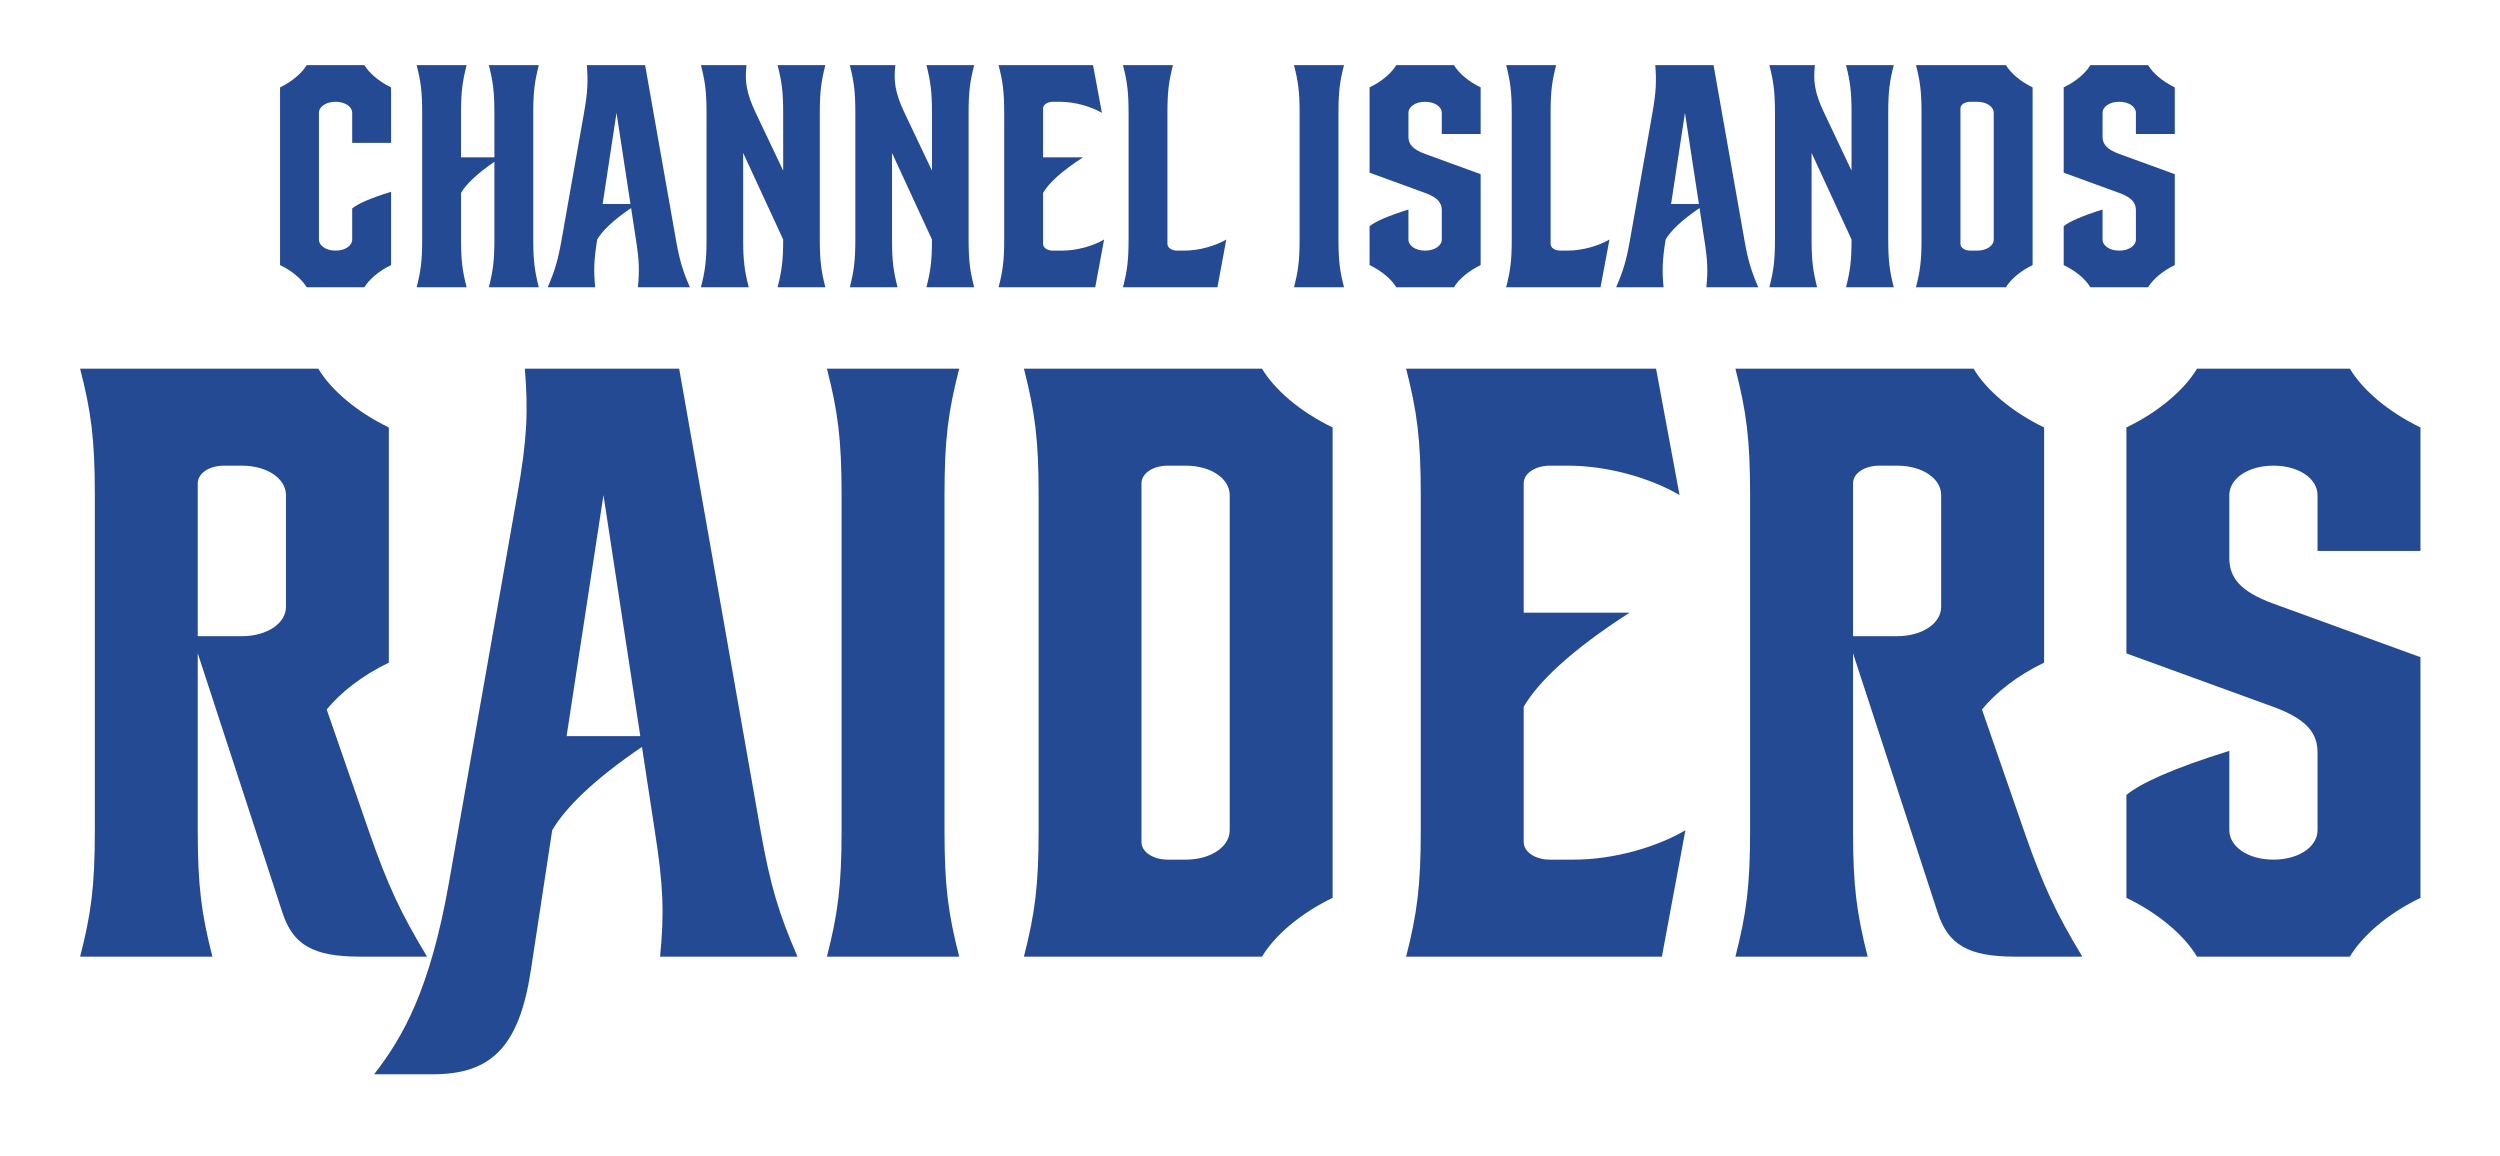
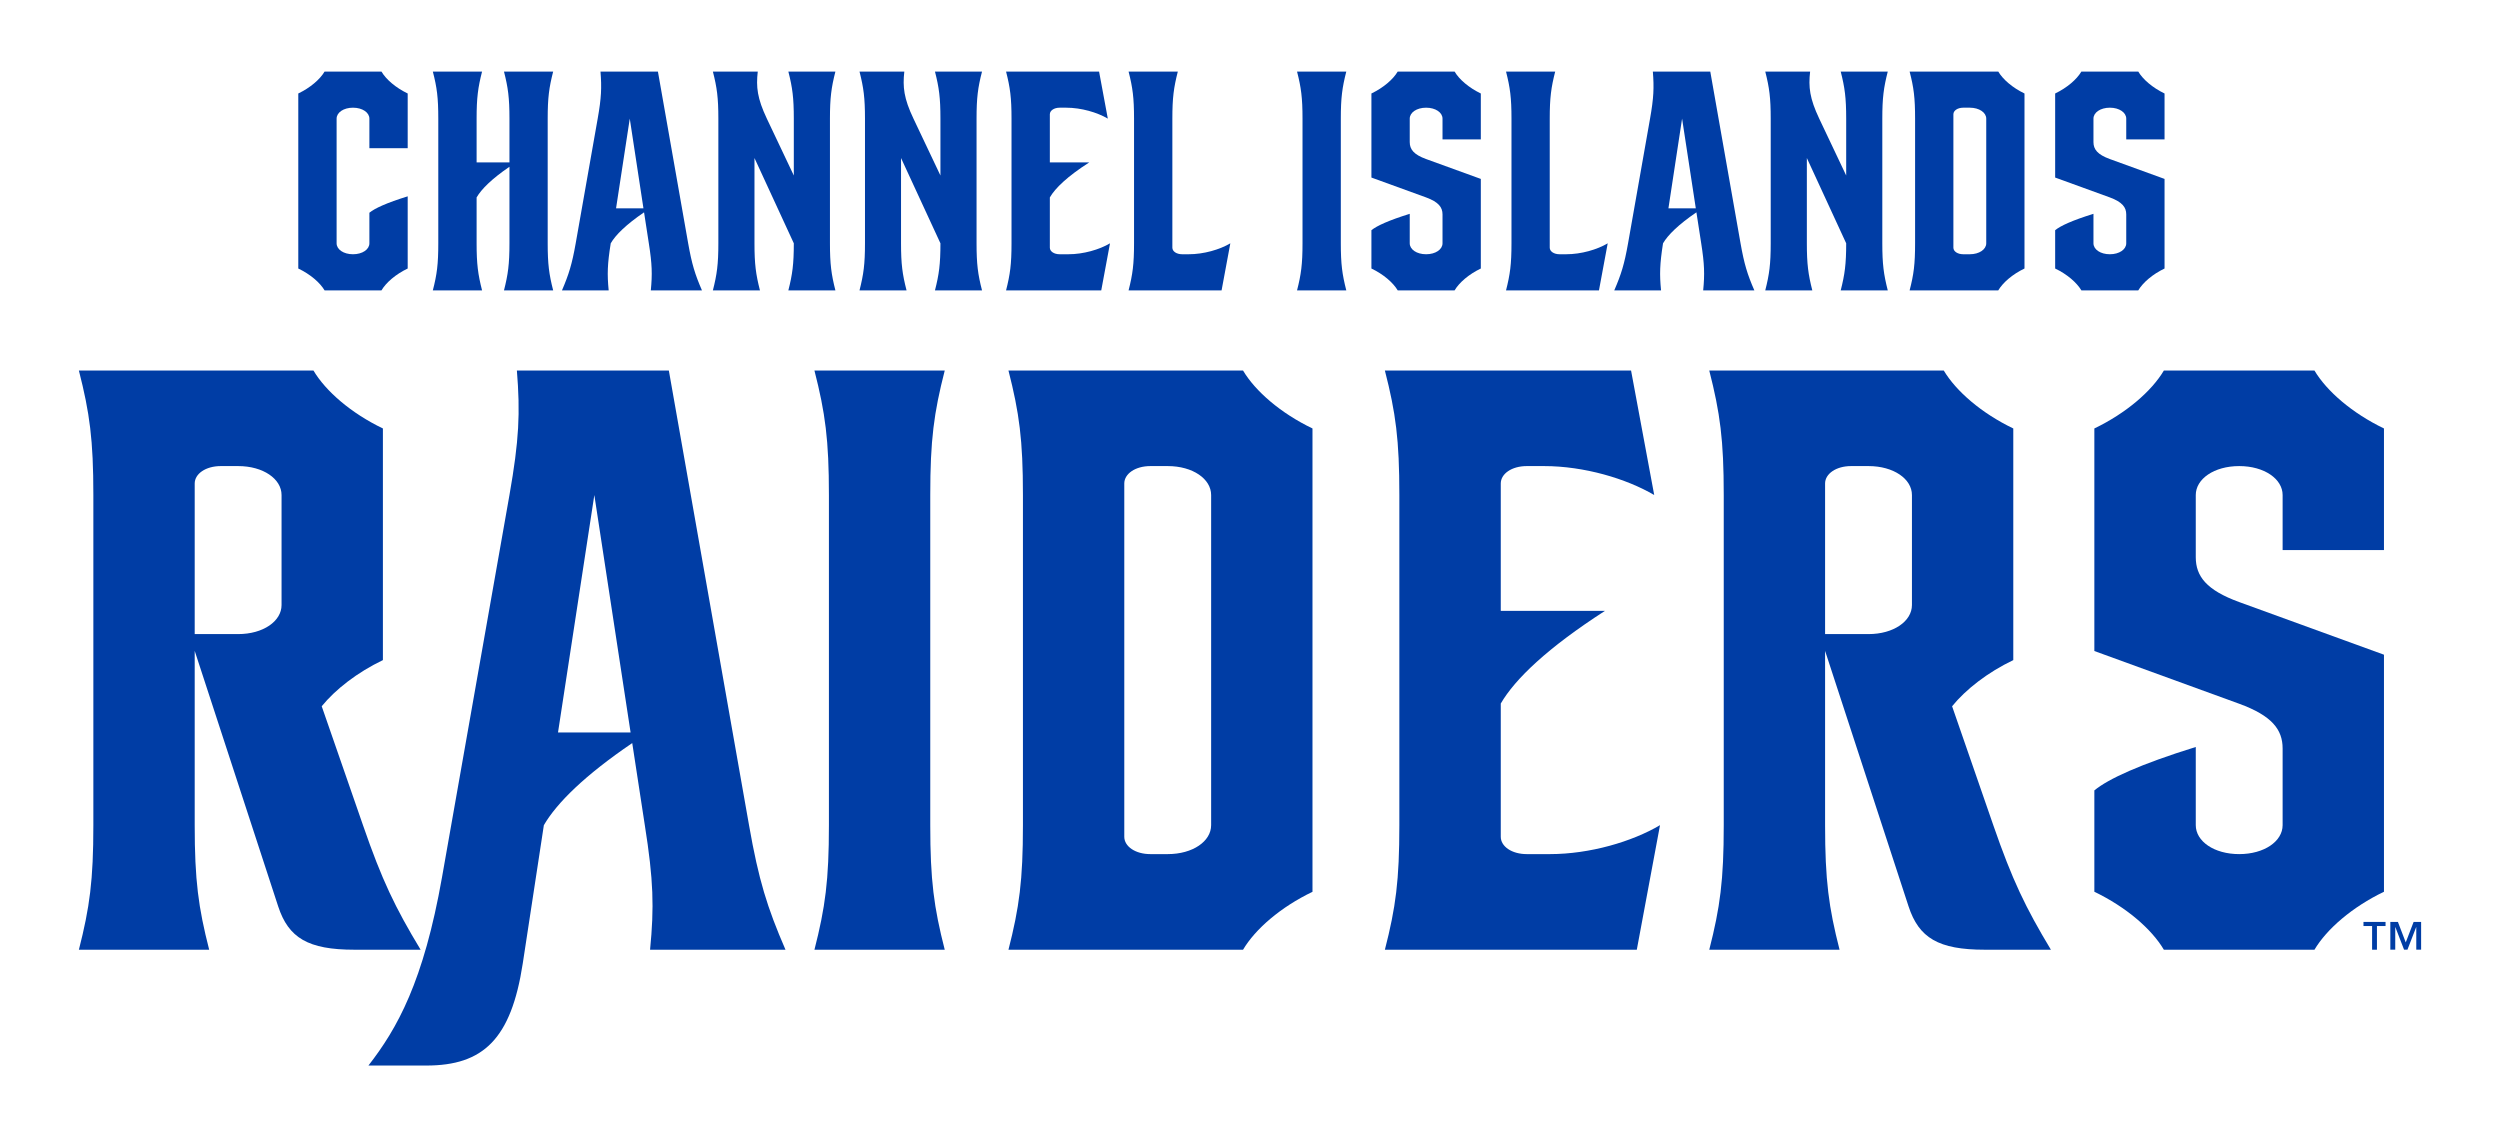
- <svg xmlns="http://www.w3.org/2000/svg" width="152" height="70.25" viewBox="0 0 152 70.25">
-   <path fill-rule="nonzero" fill="#244a94" d="M 34.449 44.758 L 36.691 30.102 L 38.93 44.758 Z M 48.488 58.164 C 47.355 55.543 46.84 53.879 46.238 50.477 L 41.293 22.414 L 31.91 22.414 C 32.121 25.035 32.051 26.699 31.449 30.102 L 27.293 53.684 C 26.152 60.145 24.52 63.035 22.746 65.316 L 26.316 65.316 C 29.84 65.316 31.559 63.684 32.273 59.012 L 33.574 50.477 C 34.379 49.105 36.098 47.406 39.031 45.41 L 39.805 50.477 C 40.344 53.879 40.387 55.543 40.133 58.164 Z M 48.488 58.164 " />
-   <path fill-rule="nonzero" fill="#244a94" d="M 95.68 52.266 L 94.25 52.266 C 93.32 52.266 92.641 51.789 92.641 51.195 L 92.641 42.969 C 93.531 41.449 95.535 39.531 99.078 37.25 L 92.641 37.25 L 92.641 29.387 C 92.641 28.789 93.32 28.312 94.25 28.312 L 95.324 28.312 C 97.781 28.312 100.391 29.082 102.117 30.102 L 100.688 22.414 L 85.492 22.414 C 86.16 25.035 86.383 26.699 86.383 30.102 L 86.383 50.477 C 86.383 53.879 86.16 55.543 85.492 58.164 L 101.043 58.164 L 102.473 50.477 C 100.75 51.496 98.137 52.266 95.68 52.266 " />
-   <path fill-rule="nonzero" fill="#244a94" d="M 129.285 48.332 C 130.152 47.621 132.102 46.719 135.543 45.652 L 135.543 50.477 C 135.543 51.473 136.676 52.266 138.223 52.266 C 139.773 52.266 140.906 51.473 140.906 50.477 L 140.906 45.746 C 140.906 44.578 140.25 43.719 138.223 42.98 L 129.285 39.727 L 129.285 25.988 C 131.25 25.047 132.82 23.688 133.578 22.414 L 142.871 22.414 C 143.629 23.688 145.199 25.047 147.164 25.988 L 147.164 33.496 L 140.906 33.496 L 140.906 30.102 C 140.906 29.105 139.773 28.312 138.223 28.312 C 136.676 28.312 135.543 29.105 135.543 30.102 L 135.543 33.941 C 135.543 35.109 136.199 35.965 138.223 36.703 L 147.164 39.957 L 147.164 54.59 C 145.199 55.531 143.629 56.891 142.871 58.164 L 133.578 58.164 C 132.82 56.891 131.25 55.531 129.285 54.59 Z M 129.285 48.332 " />
-   <path fill-rule="nonzero" fill="#244a94" d="M 58.32 22.414 C 57.648 25.035 57.426 26.699 57.426 30.102 L 57.426 50.48 C 57.426 53.879 57.648 55.543 58.32 58.164 L 50.277 58.164 C 50.945 55.543 51.168 53.879 51.168 50.48 L 51.168 30.102 C 51.168 26.699 50.945 25.035 50.277 22.414 Z M 58.32 22.414 " />
-   <path fill-rule="nonzero" fill="#244a94" d="M 12.023 29.387 C 12.023 28.789 12.699 28.312 13.633 28.312 L 14.703 28.312 C 16.254 28.312 17.387 29.105 17.387 30.102 L 17.387 36.895 C 17.387 37.887 16.254 38.68 14.703 38.68 L 12.023 38.68 Z M 22.41 50.48 L 19.863 43.137 C 20.715 42.09 22.051 41.051 23.641 40.289 L 23.641 25.988 C 21.68 25.047 20.109 23.688 19.352 22.414 L 4.871 22.414 C 5.543 25.035 5.766 26.699 5.766 30.102 L 5.766 50.48 C 5.766 53.879 5.543 55.543 4.871 58.164 L 12.914 58.164 C 12.246 55.543 12.023 53.879 12.023 50.48 L 12.023 39.719 L 17.172 55.488 C 17.809 57.438 19.02 58.164 21.883 58.164 L 25.965 58.164 C 24.387 55.543 23.586 53.879 22.41 50.48 " />
-   <path fill-rule="nonzero" fill="#244a94" d="M 112.664 29.387 C 112.664 28.789 113.34 28.312 114.27 28.312 L 115.344 28.312 C 116.895 28.312 118.023 29.105 118.023 30.102 L 118.023 36.895 C 118.023 37.887 116.895 38.68 115.344 38.68 L 112.664 38.68 Z M 123.047 50.48 L 120.504 43.137 C 121.355 42.09 122.688 41.051 124.281 40.289 L 124.281 25.988 C 122.32 25.047 120.746 23.688 119.992 22.414 L 105.512 22.414 C 106.184 25.035 106.406 26.699 106.406 30.102 L 106.406 50.48 C 106.406 53.879 106.184 55.543 105.512 58.164 L 113.555 58.164 C 112.887 55.543 112.664 53.879 112.664 50.48 L 112.664 39.719 L 117.812 55.488 C 118.449 57.438 119.66 58.164 122.523 58.164 L 126.605 58.164 C 125.027 55.543 124.227 53.879 123.047 50.48 " />
-   <path fill-rule="nonzero" fill="#244a94" d="M 74.766 50.48 C 74.766 51.473 73.637 52.266 72.086 52.266 L 71.012 52.266 C 70.082 52.266 69.402 51.789 69.402 51.195 L 69.402 29.387 C 69.402 28.789 70.082 28.312 71.012 28.312 L 72.086 28.312 C 73.637 28.312 74.766 29.105 74.766 30.102 Z M 76.73 22.414 L 62.254 22.414 C 62.922 25.035 63.148 26.699 63.148 30.102 L 63.148 50.48 C 63.148 53.879 62.922 55.543 62.254 58.164 L 76.73 58.164 C 77.488 56.891 79.059 55.531 81.023 54.59 L 81.023 25.988 C 79.059 25.047 77.488 23.688 76.73 22.414 " />
-   <path fill-rule="nonzero" fill="#244a94" d="M 36.641 12.402 L 37.484 6.863 L 38.332 12.402 Z M 41.945 17.465 C 41.516 16.477 41.32 15.848 41.094 14.562 L 39.223 3.961 L 35.68 3.961 C 35.758 4.949 35.734 5.578 35.508 6.863 L 34.148 14.562 C 33.922 15.848 33.727 16.477 33.301 17.465 L 36.188 17.465 C 36.09 16.477 36.105 15.848 36.309 14.562 C 36.613 14.043 37.262 13.402 38.371 12.648 L 38.664 14.562 C 38.867 15.848 38.883 16.477 38.785 17.465 Z M 41.945 17.465 " />
-   <path fill-rule="nonzero" fill="#244a94" d="M 101.602 12.402 L 102.445 6.863 L 103.293 12.402 Z M 106.902 17.465 C 106.477 16.477 106.281 15.848 106.055 14.562 L 104.184 3.961 L 100.641 3.961 C 100.719 4.949 100.691 5.578 100.469 6.863 L 99.109 14.562 C 98.883 15.848 98.688 16.477 98.262 17.465 L 101.145 17.465 C 101.051 16.477 101.066 15.848 101.27 14.562 C 101.574 14.043 102.223 13.402 103.332 12.648 L 103.621 14.562 C 103.828 15.848 103.844 16.477 103.746 17.465 Z M 106.902 17.465 " />
-   <path fill-rule="nonzero" fill="#244a94" d="M 32.422 6.863 C 32.422 5.582 32.508 4.949 32.758 3.961 L 29.723 3.961 C 29.973 4.949 30.059 5.582 30.059 6.863 L 30.059 9.566 L 28.031 9.566 L 28.031 6.863 C 28.031 5.582 28.117 4.949 28.371 3.961 L 25.332 3.961 C 25.586 4.949 25.668 5.582 25.668 6.863 L 25.668 14.562 C 25.668 15.848 25.586 16.477 25.332 17.465 L 28.371 17.465 C 28.117 16.477 28.031 15.848 28.031 14.562 L 28.031 11.727 C 28.332 11.215 28.973 10.578 30.059 9.836 L 30.059 14.562 C 30.059 15.848 29.973 16.477 29.723 17.465 L 32.758 17.465 C 32.508 16.477 32.422 15.848 32.422 14.562 Z M 32.422 6.863 " />
-   <path fill-rule="nonzero" fill="#244a94" d="M 81.715 3.961 C 81.461 4.953 81.379 5.578 81.379 6.863 L 81.379 14.562 C 81.379 15.848 81.461 16.477 81.715 17.465 L 78.676 17.465 C 78.93 16.477 79.016 15.848 79.016 14.562 L 79.016 6.863 C 79.016 5.578 78.93 4.953 78.676 3.961 Z M 81.715 3.961 " />
-   <path fill-rule="nonzero" fill="#244a94" d="M 121.219 14.562 C 121.219 14.938 120.793 15.238 120.207 15.238 L 119.801 15.238 C 119.449 15.238 119.195 15.059 119.195 14.832 L 119.195 6.594 C 119.195 6.367 119.449 6.188 119.801 6.188 L 120.207 6.188 C 120.793 6.188 121.219 6.488 121.219 6.863 Z M 121.961 3.961 L 116.492 3.961 C 116.746 4.949 116.828 5.578 116.828 6.863 L 116.828 14.562 C 116.828 15.848 116.746 16.477 116.492 17.465 L 121.961 17.465 C 122.25 16.984 122.84 16.473 123.582 16.117 L 123.582 5.312 C 122.84 4.957 122.25 4.441 121.961 3.961 " />
-   <path fill-rule="nonzero" fill="#244a94" d="M 64.566 15.238 L 64.023 15.238 C 63.672 15.238 63.418 15.059 63.418 14.832 L 63.418 11.727 C 63.754 11.152 64.512 10.426 65.848 9.566 L 63.418 9.566 L 63.418 6.594 C 63.418 6.371 63.672 6.188 64.023 6.188 L 64.43 6.188 C 65.359 6.188 66.344 6.48 66.996 6.863 L 66.457 3.961 L 60.715 3.961 C 60.969 4.949 61.055 5.578 61.055 6.863 L 61.055 14.562 C 61.055 15.848 60.969 16.477 60.715 17.465 L 66.59 17.465 L 67.129 14.562 C 66.48 14.945 65.492 15.238 64.566 15.238 " />
-   <path fill-rule="nonzero" fill="#244a94" d="M 71.992 15.238 L 71.586 15.238 C 71.234 15.238 70.98 15.059 70.98 14.832 L 70.98 6.863 C 70.98 5.578 71.062 4.949 71.316 3.961 L 68.277 3.961 C 68.531 4.949 68.617 5.578 68.617 6.863 L 68.617 14.562 C 68.617 15.848 68.531 16.477 68.277 17.465 L 74.02 17.465 L 74.559 14.562 C 73.906 14.945 72.922 15.238 71.992 15.238 " />
-   <path fill-rule="nonzero" fill="#244a94" d="M 95.289 15.238 L 94.883 15.238 C 94.531 15.238 94.277 15.059 94.277 14.832 L 94.277 6.863 C 94.277 5.578 94.359 4.949 94.613 3.961 L 91.574 3.961 C 91.828 4.949 91.914 5.578 91.914 6.863 L 91.914 14.562 C 91.914 15.848 91.828 16.477 91.574 17.465 L 97.312 17.465 L 97.855 14.562 C 97.203 14.945 96.219 15.238 95.289 15.238 " />
-   <path fill-rule="nonzero" fill="#244a94" d="M 23.777 8.688 L 23.777 5.312 C 23.039 4.957 22.445 4.441 22.156 3.961 L 18.645 3.961 C 18.359 4.441 17.766 4.957 17.027 5.312 L 17.027 16.117 C 17.766 16.473 18.359 16.984 18.645 17.465 L 22.156 17.465 C 22.445 16.984 23.039 16.473 23.777 16.117 L 23.777 11.66 C 22.477 12.062 21.742 12.402 21.414 12.672 L 21.414 14.562 C 21.414 14.938 20.988 15.238 20.402 15.238 C 19.816 15.238 19.391 14.938 19.391 14.562 L 19.391 6.863 C 19.391 6.488 19.816 6.188 20.402 6.188 C 20.988 6.188 21.414 6.488 21.414 6.863 L 21.414 8.688 Z M 23.777 8.688 " />
-   <path fill-rule="nonzero" fill="#244a94" d="M 83.27 13.754 C 83.598 13.484 84.332 13.145 85.633 12.738 L 85.633 14.562 C 85.633 14.938 86.059 15.238 86.645 15.238 C 87.23 15.238 87.66 14.938 87.66 14.562 L 87.66 12.773 C 87.66 12.332 87.41 12.008 86.645 11.73 L 83.27 10.5 L 83.27 5.312 C 84.012 4.957 84.605 4.441 84.891 3.961 L 88.402 3.961 C 88.688 4.441 89.281 4.957 90.023 5.312 L 90.023 8.148 L 87.66 8.148 L 87.66 6.863 C 87.66 6.488 87.23 6.188 86.645 6.188 C 86.059 6.188 85.633 6.488 85.633 6.863 L 85.633 8.316 C 85.633 8.754 85.879 9.078 86.645 9.359 L 90.023 10.59 L 90.023 16.117 C 89.281 16.473 88.688 16.984 88.402 17.465 L 84.891 17.465 C 84.605 16.984 84.012 16.473 83.27 16.117 Z M 83.27 13.754 " />
-   <path fill-rule="nonzero" fill="#244a94" d="M 125.473 13.754 C 125.801 13.484 126.535 13.145 127.836 12.738 L 127.836 14.562 C 127.836 14.938 128.262 15.238 128.848 15.238 C 129.434 15.238 129.863 14.938 129.863 14.562 L 129.863 12.773 C 129.863 12.332 129.613 12.008 128.848 11.73 L 125.473 10.5 L 125.473 5.312 C 126.215 4.957 126.809 4.441 127.094 3.961 L 130.605 3.961 C 130.891 4.441 131.484 4.957 132.227 5.312 L 132.227 8.148 L 129.863 8.148 L 129.863 6.863 C 129.863 6.488 129.434 6.188 128.848 6.188 C 128.262 6.188 127.836 6.488 127.836 6.863 L 127.836 8.316 C 127.836 8.754 128.082 9.078 128.848 9.359 L 132.227 10.59 L 132.227 16.117 C 131.484 16.473 130.891 16.984 130.605 17.465 L 127.094 17.465 C 126.809 16.984 126.215 16.473 125.473 16.117 Z M 125.473 13.754 " />
-   <path fill-rule="nonzero" fill="#244a94" d="M 49.844 6.863 C 49.844 5.582 49.93 4.949 50.18 3.961 L 47.277 3.961 C 47.531 4.949 47.617 5.582 47.617 6.863 L 47.617 10.375 L 45.949 6.863 C 45.359 5.617 45.281 4.91 45.387 3.961 L 42.617 3.961 C 42.871 4.949 42.957 5.582 42.957 6.863 L 42.957 14.562 C 42.957 15.848 42.871 16.477 42.617 17.465 L 45.523 17.465 C 45.27 16.477 45.184 15.848 45.184 14.562 L 45.184 9.297 L 47.617 14.562 C 47.617 15.848 47.531 16.477 47.277 17.465 L 50.18 17.465 C 49.93 16.477 49.844 15.848 49.844 14.562 Z M 49.844 6.863 " />
-   <path fill-rule="nonzero" fill="#244a94" d="M 58.891 6.863 C 58.891 5.582 58.977 4.949 59.23 3.961 L 56.328 3.961 C 56.578 4.949 56.664 5.582 56.664 6.863 L 56.664 10.375 L 54.996 6.863 C 54.406 5.617 54.328 4.91 54.438 3.961 L 51.668 3.961 C 51.922 4.949 52.004 5.582 52.004 6.863 L 52.004 14.562 C 52.004 15.848 51.922 16.477 51.668 17.465 L 54.57 17.465 C 54.316 16.477 54.234 15.848 54.234 14.562 L 54.234 9.297 L 56.664 14.562 C 56.664 15.848 56.578 16.477 56.328 17.465 L 59.23 17.465 C 58.977 16.477 58.891 15.848 58.891 14.562 Z M 58.891 6.863 " />
-   <path fill-rule="nonzero" fill="#244a94" d="M 114.805 6.863 C 114.805 5.582 114.887 4.949 115.141 3.961 L 112.238 3.961 C 112.492 4.949 112.574 5.582 112.574 6.863 L 112.574 10.375 L 110.91 6.863 C 110.316 5.617 110.238 4.91 110.348 3.961 L 107.578 3.961 C 107.832 4.949 107.918 5.582 107.918 6.863 L 107.918 14.562 C 107.918 15.848 107.832 16.477 107.578 17.465 L 110.48 17.465 C 110.23 16.477 110.145 15.848 110.145 14.562 L 110.145 9.297 L 112.574 14.562 C 112.574 15.848 112.492 16.477 112.238 17.465 L 115.141 17.465 C 114.887 16.477 114.805 15.848 114.805 14.562 Z M 114.805 6.863 " />
+ <svg xmlns="http://www.w3.org/2000/svg" width="143" height="65.5" viewBox="0 0 143 65.5">
+   <path fill-rule="nonzero" fill="#003da5" d="M 31.918 41.898 L 33.996 28.316 L 36.07 41.898 Z M 38.258 21.195 L 29.566 21.195 C 29.762 23.625 29.695 25.164 29.141 28.316 L 25.285 50.168 C 24.23 56.156 22.719 58.836 21.074 60.949 L 24.383 60.949 C 27.645 60.949 29.238 59.438 29.902 55.109 L 31.109 47.199 C 31.852 45.926 33.445 44.352 36.164 42.504 L 36.883 47.199 C 37.383 50.352 37.422 51.895 37.184 54.324 L 44.93 54.324 C 43.879 51.895 43.398 50.352 42.844 47.199 Z M 38.258 21.195 " />
+   <path fill-rule="nonzero" fill="#003da5" d="M 87.332 48.855 C 86.469 48.855 85.844 48.414 85.844 47.863 L 85.844 40.242 C 86.664 38.832 88.527 37.055 91.805 34.941 L 85.844 34.941 L 85.844 27.656 C 85.844 27.102 86.469 26.66 87.332 26.66 L 88.324 26.66 C 90.605 26.66 93.023 27.375 94.621 28.316 L 93.297 21.195 L 79.215 21.195 C 79.84 23.625 80.043 25.164 80.043 28.316 L 80.043 47.199 C 80.043 50.352 79.84 51.895 79.215 54.324 L 93.625 54.324 L 94.953 47.199 C 93.355 48.145 90.934 48.855 88.656 48.855 Z M 87.332 48.855 " />
+   <path fill-rule="nonzero" fill="#003da5" d="M 136.363 37.449 L 128.082 34.438 C 126.203 33.754 125.598 32.957 125.598 31.875 L 125.598 28.316 C 125.598 27.395 126.645 26.66 128.082 26.66 C 129.516 26.66 130.566 27.395 130.566 28.316 L 130.566 31.465 L 136.363 31.465 L 136.363 24.508 C 134.543 23.633 133.09 22.375 132.387 21.195 L 123.773 21.195 C 123.074 22.375 121.617 23.633 119.797 24.508 L 119.797 37.238 L 128.082 40.254 C 129.957 40.938 130.566 41.734 130.566 42.812 L 130.566 47.199 C 130.566 48.121 129.516 48.855 128.082 48.855 C 126.645 48.855 125.598 48.121 125.598 47.199 L 125.598 42.727 C 122.406 43.719 120.598 44.551 119.797 45.211 L 119.797 51.008 C 121.617 51.883 123.074 53.141 123.773 54.324 L 132.387 54.324 C 133.09 53.141 134.543 51.883 136.363 51.008 Z M 136.363 37.449 " />
+   <path fill-rule="nonzero" fill="#003da5" d="M 54.039 21.195 L 46.586 21.195 C 47.207 23.621 47.414 25.164 47.414 28.316 L 47.414 47.199 C 47.414 50.352 47.207 51.895 46.586 54.324 L 54.039 54.324 C 53.418 51.895 53.211 50.352 53.211 47.199 L 53.211 28.316 C 53.211 25.164 53.418 23.621 54.039 21.195 " />
+   <path fill-rule="nonzero" fill="#003da5" d="M 16.105 34.609 C 16.105 35.531 15.059 36.27 13.621 36.27 L 11.137 36.27 L 11.137 27.656 C 11.137 27.102 11.766 26.66 12.629 26.66 L 13.621 26.66 C 15.059 26.66 16.105 27.395 16.105 28.316 Z M 20.762 47.199 L 18.402 40.398 C 19.191 39.43 20.43 38.465 21.902 37.758 L 21.902 24.508 C 20.086 23.637 18.629 22.375 17.93 21.195 L 4.512 21.195 C 5.133 23.625 5.34 25.164 5.34 28.316 L 5.34 47.199 C 5.34 50.352 5.133 51.895 4.512 54.324 L 11.965 54.324 C 11.344 51.895 11.137 50.352 11.137 47.199 L 11.137 37.23 L 15.91 51.84 C 16.5 53.648 17.621 54.324 20.277 54.324 L 24.059 54.324 C 22.594 51.895 21.852 50.352 20.762 47.199 " />
+   <path fill-rule="nonzero" fill="#003da5" d="M 109.363 34.609 C 109.363 35.531 108.316 36.27 106.879 36.27 L 104.395 36.27 L 104.395 27.656 C 104.395 27.102 105.023 26.66 105.883 26.66 L 106.879 26.66 C 108.316 26.66 109.363 27.395 109.363 28.316 Z M 111.66 40.398 C 112.449 39.43 113.684 38.465 115.16 37.758 L 115.16 24.508 C 113.344 23.637 111.887 22.375 111.184 21.195 L 97.77 21.195 C 98.391 23.625 98.598 25.164 98.598 28.316 L 98.598 47.199 C 98.598 50.352 98.391 51.895 97.77 54.324 L 105.223 54.324 C 104.602 51.895 104.395 50.352 104.395 47.199 L 104.395 37.23 L 109.168 51.84 C 109.758 53.648 110.879 54.324 113.531 54.324 L 117.312 54.324 C 115.852 51.895 115.109 50.352 114.016 47.199 Z M 111.66 40.398 " />
+   <path fill-rule="nonzero" fill="#003da5" d="M 69.277 47.199 C 69.277 48.121 68.23 48.855 66.793 48.855 L 65.801 48.855 C 64.938 48.855 64.309 48.414 64.309 47.863 L 64.309 27.656 C 64.309 27.102 64.938 26.66 65.801 26.66 L 66.793 26.66 C 68.23 26.66 69.277 27.395 69.277 28.316 Z M 71.102 21.195 L 57.684 21.195 C 58.305 23.625 58.512 25.164 58.512 28.316 L 58.512 47.199 C 58.512 50.352 58.305 51.895 57.684 54.324 L 71.102 54.324 C 71.801 53.141 73.258 51.883 75.074 51.012 L 75.074 24.508 C 73.258 23.637 71.801 22.375 71.102 21.195 " />
+   <path fill-rule="nonzero" fill="#003da5" d="M 36.023 6.785 L 36.805 11.918 L 35.238 11.918 Z M 34.934 13.918 C 35.211 13.438 35.816 12.844 36.84 12.145 L 37.113 13.918 C 37.301 15.109 37.316 15.691 37.227 16.609 L 40.152 16.609 C 39.754 15.691 39.574 15.109 39.363 13.918 L 37.633 4.094 L 34.348 4.094 C 34.422 5.012 34.398 5.598 34.188 6.785 L 32.93 13.918 C 32.719 15.109 32.539 15.691 32.145 16.609 L 34.816 16.609 C 34.727 15.691 34.742 15.109 34.934 13.918 " />
+   <path fill-rule="nonzero" fill="#003da5" d="M 95.434 11.918 L 96.215 6.785 L 97 11.918 Z M 100.348 16.609 C 99.949 15.691 99.77 15.109 99.559 13.918 L 97.828 4.094 L 94.543 4.094 C 94.617 5.012 94.594 5.594 94.383 6.785 L 93.125 13.918 C 92.914 15.109 92.734 15.691 92.336 16.609 L 95.012 16.609 C 94.922 15.691 94.938 15.109 95.125 13.918 C 95.406 13.438 96.008 12.844 97.035 12.145 L 97.309 13.918 C 97.496 15.109 97.512 15.691 97.422 16.609 Z M 100.348 16.609 " />
+   <path fill-rule="nonzero" fill="#003da5" d="M 24.758 16.609 L 27.574 16.609 C 27.34 15.691 27.262 15.109 27.262 13.918 L 27.262 11.293 C 27.539 10.816 28.133 10.227 29.141 9.539 L 29.141 13.918 C 29.141 15.109 29.062 15.691 28.828 16.609 L 31.641 16.609 C 31.406 15.691 31.328 15.109 31.328 13.918 L 31.328 6.785 C 31.328 5.594 31.406 5.012 31.641 4.094 L 28.828 4.094 C 29.062 5.012 29.141 5.594 29.141 6.785 L 29.141 9.289 L 27.262 9.289 L 27.262 6.785 C 27.262 5.594 27.34 5.012 27.574 4.094 L 24.758 4.094 C 24.996 5.012 25.07 5.594 25.07 6.785 L 25.07 13.918 C 25.07 15.109 24.996 15.691 24.758 16.609 " />
+   <path fill-rule="nonzero" fill="#003da5" d="M 77.008 4.094 L 74.191 4.094 C 74.426 5.012 74.504 5.594 74.504 6.785 L 74.504 13.918 C 74.504 15.109 74.426 15.691 74.191 16.609 L 77.008 16.609 C 76.773 15.691 76.695 15.109 76.695 13.918 L 76.695 6.785 C 76.695 5.594 76.773 5.012 77.008 4.094 " />
+   <path fill-rule="nonzero" fill="#003da5" d="M 111.734 6.535 C 111.734 6.328 111.973 6.16 112.297 6.16 L 112.672 6.16 C 113.215 6.16 113.613 6.438 113.613 6.785 L 113.613 13.918 C 113.613 14.266 113.215 14.543 112.672 14.543 L 112.297 14.543 C 111.973 14.543 111.734 14.379 111.734 14.168 Z M 109.23 16.609 L 114.301 16.609 C 114.566 16.164 115.113 15.688 115.801 15.359 L 115.801 5.348 C 115.113 5.016 114.566 4.543 114.301 4.094 L 109.23 4.094 C 109.469 5.012 109.543 5.594 109.543 6.785 L 109.543 13.918 C 109.543 15.109 109.469 15.691 109.23 16.609 " />
+   <path fill-rule="nonzero" fill="#003da5" d="M 57.547 16.609 L 62.992 16.609 L 63.492 13.918 C 62.887 14.277 61.973 14.543 61.113 14.543 L 60.613 14.543 C 60.289 14.543 60.051 14.379 60.051 14.168 L 60.051 11.293 C 60.359 10.758 61.062 10.086 62.305 9.289 L 60.051 9.289 L 60.051 6.535 C 60.051 6.328 60.289 6.16 60.613 6.16 L 60.988 6.16 C 61.848 6.16 62.762 6.43 63.367 6.785 L 62.867 4.094 L 57.547 4.094 C 57.781 5.012 57.859 5.594 57.859 6.785 L 57.859 13.918 C 57.859 15.109 57.781 15.691 57.547 16.609 " />
+   <path fill-rule="nonzero" fill="#003da5" d="M 64.555 16.609 L 69.875 16.609 L 70.375 13.918 C 69.77 14.277 68.855 14.543 67.996 14.543 L 67.621 14.543 C 67.297 14.543 67.059 14.379 67.059 14.168 L 67.059 6.785 C 67.059 5.594 67.137 5.012 67.371 4.094 L 64.555 4.094 C 64.789 5.012 64.867 5.594 64.867 6.785 L 64.867 13.918 C 64.867 15.109 64.789 15.691 64.555 16.609 " />
+   <path fill-rule="nonzero" fill="#003da5" d="M 86.145 16.609 L 91.461 16.609 L 91.961 13.918 C 91.359 14.277 90.445 14.543 89.586 14.543 L 89.207 14.543 C 88.883 14.543 88.645 14.379 88.645 14.168 L 88.645 6.785 C 88.645 5.594 88.723 5.012 88.957 4.094 L 86.145 4.094 C 86.379 5.012 86.457 5.594 86.457 6.785 L 86.457 13.918 C 86.457 15.109 86.379 15.691 86.145 16.609 " />
+   <path fill-rule="nonzero" fill="#003da5" d="M 18.566 16.609 L 21.82 16.609 C 22.082 16.164 22.633 15.688 23.32 15.359 L 23.32 11.23 C 22.117 11.602 21.434 11.918 21.129 12.168 L 21.129 13.918 C 21.129 14.266 20.734 14.543 20.191 14.543 C 19.648 14.543 19.254 14.266 19.254 13.918 L 19.254 6.785 C 19.254 6.438 19.648 6.16 20.191 6.16 C 20.734 6.16 21.129 6.438 21.129 6.785 L 21.129 8.477 L 23.32 8.477 L 23.32 5.348 C 22.633 5.016 22.082 4.543 21.82 4.094 L 18.566 4.094 C 18.301 4.543 17.75 5.016 17.062 5.348 L 17.062 15.359 C 17.75 15.688 18.301 16.164 18.566 16.609 " />
+   <path fill-rule="nonzero" fill="#003da5" d="M 79.949 16.609 L 83.203 16.609 C 83.465 16.164 84.016 15.688 84.703 15.359 L 84.703 10.234 L 81.574 9.098 C 80.863 8.84 80.637 8.539 80.637 8.129 L 80.637 6.785 C 80.637 6.438 81.031 6.16 81.574 6.16 C 82.117 6.16 82.512 6.438 82.512 6.785 L 82.512 7.973 L 84.703 7.973 L 84.703 5.348 C 84.016 5.016 83.465 4.543 83.203 4.094 L 79.949 4.094 C 79.684 4.543 79.133 5.016 78.445 5.348 L 78.445 10.156 L 81.574 11.293 C 82.285 11.555 82.512 11.855 82.512 12.262 L 82.512 13.918 C 82.512 14.266 82.117 14.543 81.574 14.543 C 81.031 14.543 80.637 14.266 80.637 13.918 L 80.637 12.23 C 79.434 12.605 78.75 12.918 78.445 13.168 L 78.445 15.359 C 79.133 15.688 79.684 16.164 79.949 16.609 " />
+   <path fill-rule="nonzero" fill="#003da5" d="M 123.812 15.359 L 123.812 10.234 L 120.684 9.098 C 119.973 8.84 119.746 8.539 119.746 8.129 L 119.746 6.785 C 119.746 6.438 120.141 6.16 120.684 6.16 C 121.227 6.16 121.621 6.438 121.621 6.785 L 121.621 7.973 L 123.812 7.973 L 123.812 5.348 C 123.125 5.016 122.574 4.543 122.309 4.094 L 119.055 4.094 C 118.789 4.543 118.242 5.016 117.555 5.348 L 117.555 10.156 L 120.684 11.293 C 121.391 11.555 121.621 11.855 121.621 12.262 L 121.621 13.918 C 121.621 14.266 121.227 14.543 120.684 14.543 C 120.141 14.543 119.746 14.266 119.746 13.918 L 119.746 12.23 C 118.539 12.605 117.855 12.918 117.555 13.168 L 117.555 15.359 C 118.242 15.688 118.789 16.164 119.055 16.609 L 122.309 16.609 C 122.574 16.164 123.125 15.688 123.812 15.359 " />
+   <path fill-rule="nonzero" fill="#003da5" d="M 47.785 16.609 C 47.551 15.691 47.473 15.109 47.473 13.918 L 47.473 6.785 C 47.473 5.594 47.551 5.012 47.785 4.094 L 45.094 4.094 C 45.328 5.012 45.406 5.594 45.406 6.785 L 45.406 10.039 L 43.863 6.785 C 43.316 5.629 43.242 4.977 43.344 4.094 L 40.777 4.094 C 41.012 5.012 41.09 5.594 41.09 6.785 L 41.09 13.918 C 41.09 15.109 41.012 15.691 40.777 16.609 L 43.469 16.609 C 43.234 15.691 43.156 15.109 43.156 13.918 L 43.156 9.039 L 45.406 13.918 C 45.406 15.109 45.328 15.691 45.094 16.609 Z M 47.785 16.609 " />
+   <path fill-rule="nonzero" fill="#003da5" d="M 56.172 4.094 L 53.48 4.094 C 53.715 5.012 53.793 5.594 53.793 6.785 L 53.793 10.039 L 52.25 6.785 C 51.699 5.629 51.629 4.977 51.727 4.094 L 49.164 4.094 C 49.398 5.012 49.477 5.594 49.477 6.785 L 49.477 13.918 C 49.477 15.109 49.398 15.691 49.164 16.609 L 51.855 16.609 C 51.617 15.691 51.539 15.109 51.539 13.918 L 51.539 9.039 L 53.793 13.918 C 53.793 15.109 53.715 15.691 53.48 16.609 L 56.172 16.609 C 55.934 15.691 55.859 15.109 55.859 13.918 L 55.859 6.785 C 55.859 5.594 55.934 5.012 56.172 4.094 " />
+   <path fill-rule="nonzero" fill="#003da5" d="M 100.973 16.609 L 103.664 16.609 C 103.43 15.691 103.352 15.109 103.352 13.918 L 103.352 9.039 L 105.602 13.918 C 105.602 15.109 105.523 15.691 105.289 16.609 L 107.98 16.609 C 107.746 15.691 107.668 15.109 107.668 13.918 L 107.668 6.785 C 107.668 5.594 107.746 5.012 107.98 4.094 L 105.289 4.094 C 105.523 5.012 105.602 5.594 105.602 6.785 L 105.602 10.039 L 104.059 6.785 C 103.512 5.629 103.438 4.977 103.539 4.094 L 100.973 4.094 C 101.207 5.012 101.285 5.594 101.285 6.785 L 101.285 13.918 C 101.285 15.109 101.207 15.691 100.973 16.609 " />
+   <path fill-rule="nonzero" fill="#003da5" d="M 135.191 52.969 L 135.684 52.969 L 135.684 54.324 L 135.961 54.324 L 135.961 52.969 L 136.453 52.969 L 136.453 52.734 L 135.191 52.734 Z M 135.191 52.969 " />
+   <path fill-rule="nonzero" fill="#003da5" d="M 138.059 52.734 L 137.609 53.906 L 137.16 52.734 L 136.727 52.734 L 136.727 54.32 L 137.008 54.32 L 137.008 53.035 L 137.016 53.035 L 137.512 54.32 L 137.707 54.32 L 138.203 53.035 L 138.211 53.035 L 138.211 54.32 L 138.488 54.32 L 138.488 52.734 Z M 138.059 52.734 " />
</svg>
